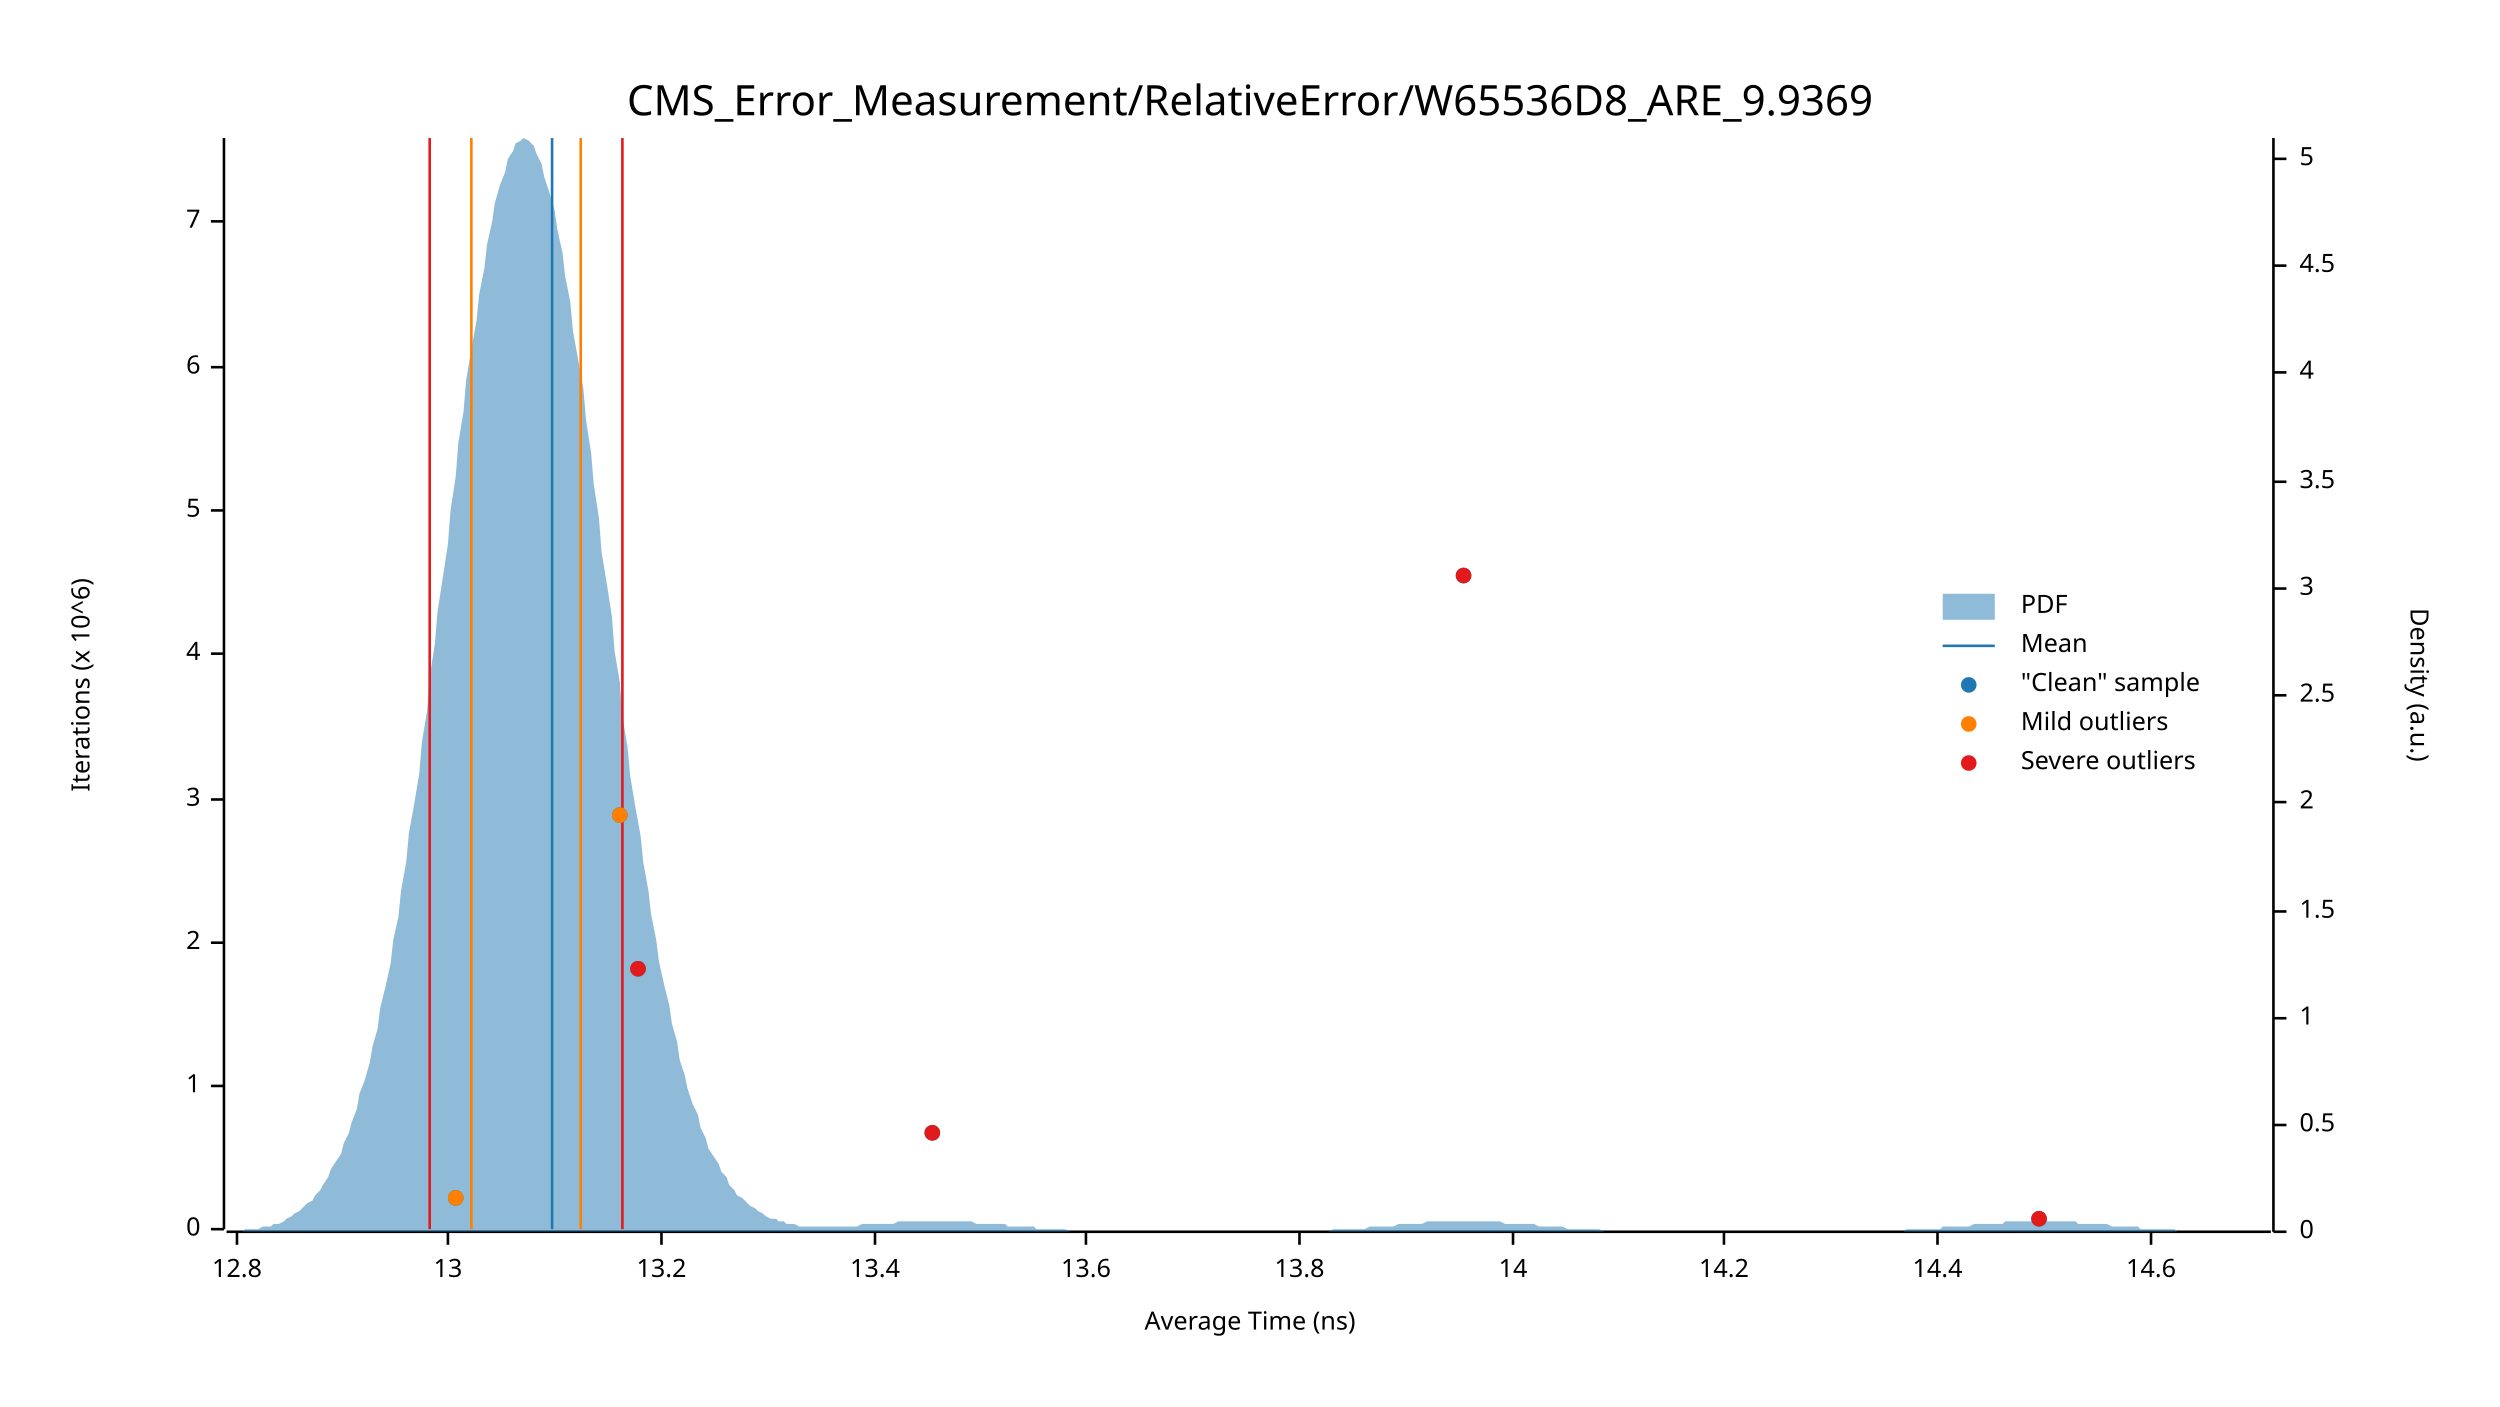
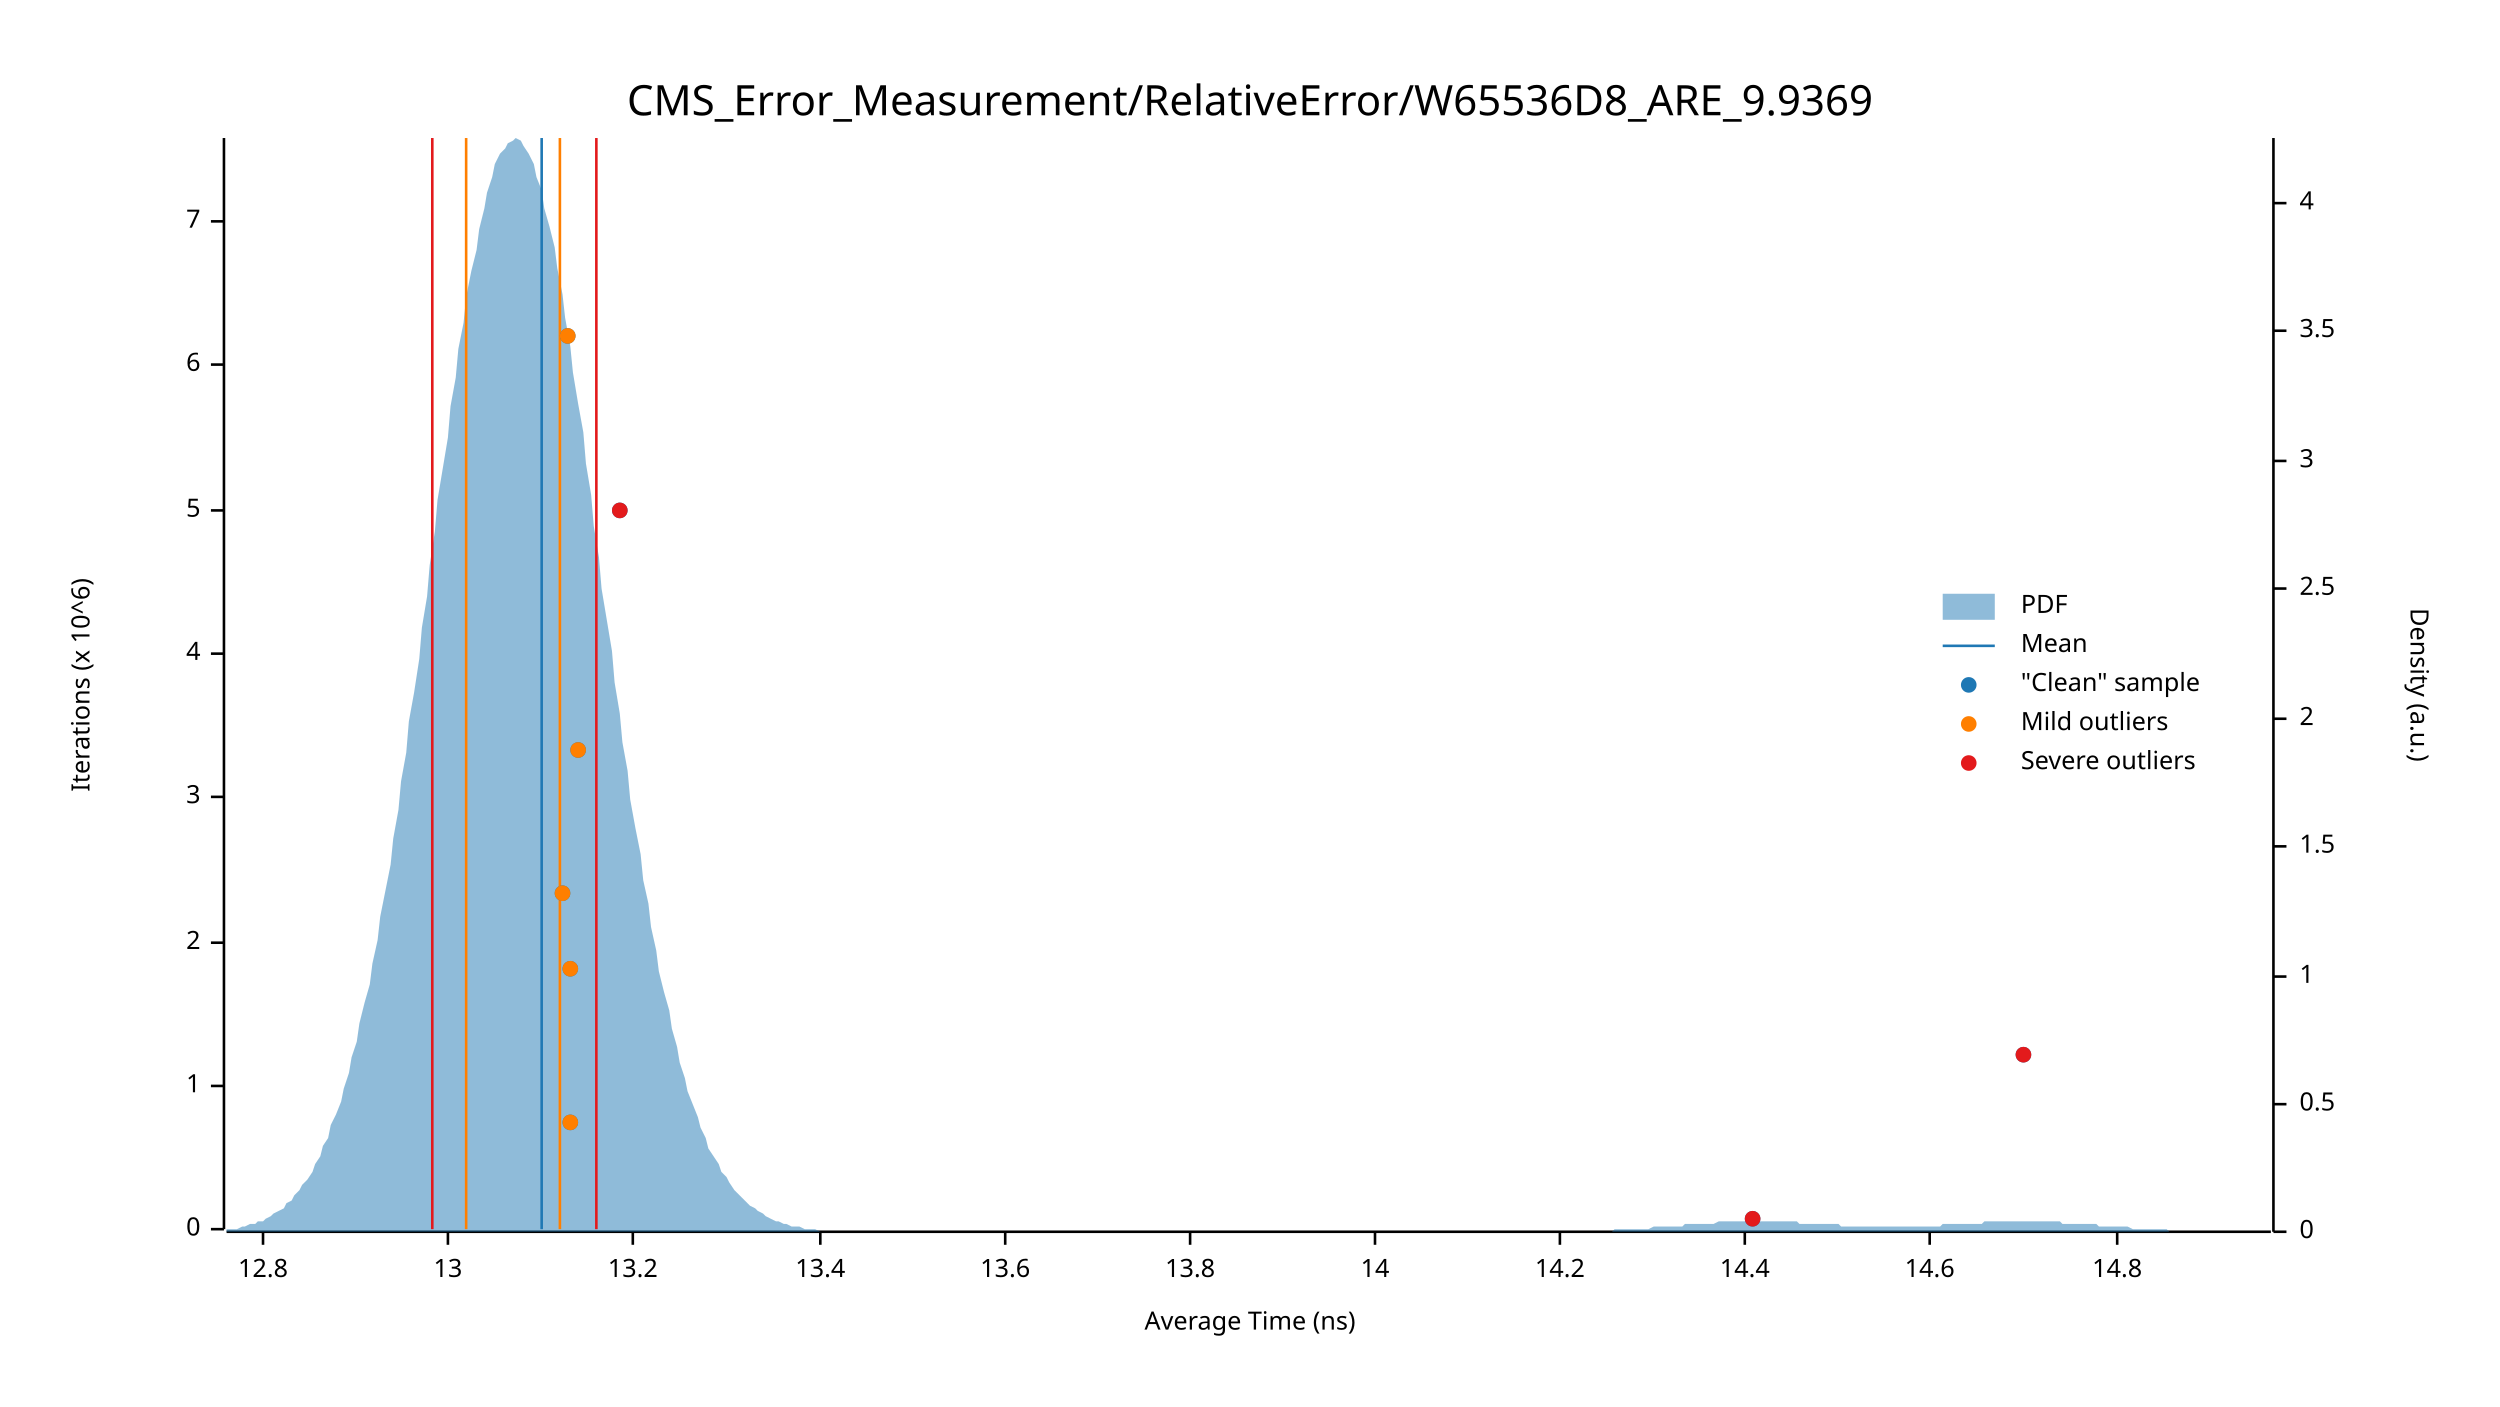
<svg xmlns="http://www.w3.org/2000/svg" width="960" height="540" viewBox="0 0 960 540">
  <text x="480" y="32" dy="0.76em" text-anchor="middle" font-family="sans-serif" font-size="16.129" opacity="1" fill="#000000">
CMS_Error_Measurement/RelativeError/W65536D8_ARE_9.9369
</text>
  <text x="27" y="263" dy="0.76em" text-anchor="middle" font-family="sans-serif" font-size="9.677" opacity="1" fill="#000000" transform="rotate(270, 27, 263)">
Iterations (x 10^6)
</text>
  <text x="480" y="513" dy="-0.5ex" text-anchor="middle" font-family="sans-serif" font-size="9.677" opacity="1" fill="#000000">
Average Time (ns)
</text>
  <polyline fill="none" opacity="1" stroke="#000000" stroke-width="1" points="86,53 86,472 " />
  <text x="77" y="472" dy="0.5ex" text-anchor="end" font-family="sans-serif" font-size="9.677" opacity="1" fill="#000000">
0
</text>
  <polyline fill="none" opacity="1" stroke="#000000" stroke-width="1" points="81,472 86,472 " />
  <text x="77" y="417" dy="0.5ex" text-anchor="end" font-family="sans-serif" font-size="9.677" opacity="1" fill="#000000">
1
</text>
  <polyline fill="none" opacity="1" stroke="#000000" stroke-width="1" points="81,417 86,417 " />
  <text x="77" y="362" dy="0.5ex" text-anchor="end" font-family="sans-serif" font-size="9.677" opacity="1" fill="#000000">
2
</text>
  <polyline fill="none" opacity="1" stroke="#000000" stroke-width="1" points="81,362 86,362 " />
-   <text x="77" y="307" dy="0.5ex" text-anchor="end" font-family="sans-serif" font-size="9.677" opacity="1" fill="#000000">
+   <text x="77" y="306" dy="0.5ex" text-anchor="end" font-family="sans-serif" font-size="9.677" opacity="1" fill="#000000">
3
</text>
-   <polyline fill="none" opacity="1" stroke="#000000" stroke-width="1" points="81,307 86,307 " />
+   <polyline fill="none" opacity="1" stroke="#000000" stroke-width="1" points="81,306 86,306 " />
  <text x="77" y="251" dy="0.5ex" text-anchor="end" font-family="sans-serif" font-size="9.677" opacity="1" fill="#000000">
4
</text>
  <polyline fill="none" opacity="1" stroke="#000000" stroke-width="1" points="81,251 86,251 " />
  <text x="77" y="196" dy="0.5ex" text-anchor="end" font-family="sans-serif" font-size="9.677" opacity="1" fill="#000000">
5
</text>
  <polyline fill="none" opacity="1" stroke="#000000" stroke-width="1" points="81,196 86,196 " />
-   <text x="77" y="141" dy="0.5ex" text-anchor="end" font-family="sans-serif" font-size="9.677" opacity="1" fill="#000000">
+   <text x="77" y="140" dy="0.5ex" text-anchor="end" font-family="sans-serif" font-size="9.677" opacity="1" fill="#000000">
6
</text>
-   <polyline fill="none" opacity="1" stroke="#000000" stroke-width="1" points="81,141 86,141 " />
+   <polyline fill="none" opacity="1" stroke="#000000" stroke-width="1" points="81,140 86,140 " />
  <text x="77" y="85" dy="0.5ex" text-anchor="end" font-family="sans-serif" font-size="9.677" opacity="1" fill="#000000">
7
</text>
  <polyline fill="none" opacity="1" stroke="#000000" stroke-width="1" points="81,85 86,85 " />
  <polyline fill="none" opacity="1" stroke="#000000" stroke-width="1" points="87,473 872,473 " />
-   <text x="91" y="483" dy="0.76em" text-anchor="middle" font-family="sans-serif" font-size="9.677" opacity="1" fill="#000000">
+   <text x="101" y="483" dy="0.76em" text-anchor="middle" font-family="sans-serif" font-size="9.677" opacity="1" fill="#000000">
12.8
</text>
-   <polyline fill="none" opacity="1" stroke="#000000" stroke-width="1" points="91,473 91,478 " />
+   <polyline fill="none" opacity="1" stroke="#000000" stroke-width="1" points="101,473 101,478 " />
  <text x="172" y="483" dy="0.76em" text-anchor="middle" font-family="sans-serif" font-size="9.677" opacity="1" fill="#000000">
13
</text>
  <polyline fill="none" opacity="1" stroke="#000000" stroke-width="1" points="172,473 172,478 " />
-   <text x="254" y="483" dy="0.76em" text-anchor="middle" font-family="sans-serif" font-size="9.677" opacity="1" fill="#000000">
+   <text x="243" y="483" dy="0.76em" text-anchor="middle" font-family="sans-serif" font-size="9.677" opacity="1" fill="#000000">
13.2
</text>
-   <polyline fill="none" opacity="1" stroke="#000000" stroke-width="1" points="254,473 254,478 " />
-   <text x="336" y="483" dy="0.76em" text-anchor="middle" font-family="sans-serif" font-size="9.677" opacity="1" fill="#000000">
+   <polyline fill="none" opacity="1" stroke="#000000" stroke-width="1" points="243,473 243,478 " />
+   <text x="315" y="483" dy="0.76em" text-anchor="middle" font-family="sans-serif" font-size="9.677" opacity="1" fill="#000000">
13.4
</text>
-   <polyline fill="none" opacity="1" stroke="#000000" stroke-width="1" points="336,473 336,478 " />
-   <text x="417" y="483" dy="0.76em" text-anchor="middle" font-family="sans-serif" font-size="9.677" opacity="1" fill="#000000">
+   <polyline fill="none" opacity="1" stroke="#000000" stroke-width="1" points="315,473 315,478 " />
+   <text x="386" y="483" dy="0.76em" text-anchor="middle" font-family="sans-serif" font-size="9.677" opacity="1" fill="#000000">
13.6
</text>
-   <polyline fill="none" opacity="1" stroke="#000000" stroke-width="1" points="417,473 417,478 " />
-   <text x="499" y="483" dy="0.76em" text-anchor="middle" font-family="sans-serif" font-size="9.677" opacity="1" fill="#000000">
+   <polyline fill="none" opacity="1" stroke="#000000" stroke-width="1" points="386,473 386,478 " />
+   <text x="457" y="483" dy="0.76em" text-anchor="middle" font-family="sans-serif" font-size="9.677" opacity="1" fill="#000000">
13.8
</text>
-   <polyline fill="none" opacity="1" stroke="#000000" stroke-width="1" points="499,473 499,478 " />
-   <text x="581" y="483" dy="0.76em" text-anchor="middle" font-family="sans-serif" font-size="9.677" opacity="1" fill="#000000">
+   <polyline fill="none" opacity="1" stroke="#000000" stroke-width="1" points="457,473 457,478 " />
+   <text x="528" y="483" dy="0.76em" text-anchor="middle" font-family="sans-serif" font-size="9.677" opacity="1" fill="#000000">
14
</text>
-   <polyline fill="none" opacity="1" stroke="#000000" stroke-width="1" points="581,473 581,478 " />
-   <text x="662" y="483" dy="0.76em" text-anchor="middle" font-family="sans-serif" font-size="9.677" opacity="1" fill="#000000">
+   <polyline fill="none" opacity="1" stroke="#000000" stroke-width="1" points="528,473 528,478 " />
+   <text x="599" y="483" dy="0.76em" text-anchor="middle" font-family="sans-serif" font-size="9.677" opacity="1" fill="#000000">
14.2
</text>
-   <polyline fill="none" opacity="1" stroke="#000000" stroke-width="1" points="662,473 662,478 " />
-   <text x="744" y="483" dy="0.76em" text-anchor="middle" font-family="sans-serif" font-size="9.677" opacity="1" fill="#000000">
+   <polyline fill="none" opacity="1" stroke="#000000" stroke-width="1" points="599,473 599,478 " />
+   <text x="670" y="483" dy="0.76em" text-anchor="middle" font-family="sans-serif" font-size="9.677" opacity="1" fill="#000000">
14.4
</text>
-   <polyline fill="none" opacity="1" stroke="#000000" stroke-width="1" points="744,473 744,478 " />
-   <text x="826" y="483" dy="0.76em" text-anchor="middle" font-family="sans-serif" font-size="9.677" opacity="1" fill="#000000">
+   <polyline fill="none" opacity="1" stroke="#000000" stroke-width="1" points="670,473 670,478 " />
+   <text x="741" y="483" dy="0.76em" text-anchor="middle" font-family="sans-serif" font-size="9.677" opacity="1" fill="#000000">
14.6
</text>
-   <polyline fill="none" opacity="1" stroke="#000000" stroke-width="1" points="826,473 826,478 " />
+   <polyline fill="none" opacity="1" stroke="#000000" stroke-width="1" points="741,473 741,478 " />
+   <text x="813" y="483" dy="0.76em" text-anchor="middle" font-family="sans-serif" font-size="9.677" opacity="1" fill="#000000">
+ 14.8
+ </text>
+   <polyline fill="none" opacity="1" stroke="#000000" stroke-width="1" points="813,473 813,478 " />
  <text x="933" y="263" dy="0.76em" text-anchor="middle" font-family="sans-serif" font-size="9.677" opacity="1" fill="#000000" transform="rotate(90, 933, 263)">
Density (a.u.)
</text>
  <polyline fill="none" opacity="1" stroke="#000000" stroke-width="1" points="873,53 873,473 " />
  <text x="883" y="473" dy="0.5ex" text-anchor="start" font-family="sans-serif" font-size="9.677" opacity="1" fill="#000000">
0
</text>
  <polyline fill="none" opacity="1" stroke="#000000" stroke-width="1" points="873,473 878,473 " />
-   <text x="883" y="432" dy="0.5ex" text-anchor="start" font-family="sans-serif" font-size="9.677" opacity="1" fill="#000000">
+   <text x="883" y="424" dy="0.5ex" text-anchor="start" font-family="sans-serif" font-size="9.677" opacity="1" fill="#000000">
0.5
</text>
-   <polyline fill="none" opacity="1" stroke="#000000" stroke-width="1" points="873,432 878,432 " />
-   <text x="883" y="391" dy="0.5ex" text-anchor="start" font-family="sans-serif" font-size="9.677" opacity="1" fill="#000000">
+   <polyline fill="none" opacity="1" stroke="#000000" stroke-width="1" points="873,424 878,424 " />
+   <text x="883" y="375" dy="0.5ex" text-anchor="start" font-family="sans-serif" font-size="9.677" opacity="1" fill="#000000">
1
</text>
-   <polyline fill="none" opacity="1" stroke="#000000" stroke-width="1" points="873,391 878,391 " />
-   <text x="883" y="350" dy="0.5ex" text-anchor="start" font-family="sans-serif" font-size="9.677" opacity="1" fill="#000000">
+   <polyline fill="none" opacity="1" stroke="#000000" stroke-width="1" points="873,375 878,375 " />
+   <text x="883" y="325" dy="0.5ex" text-anchor="start" font-family="sans-serif" font-size="9.677" opacity="1" fill="#000000">
1.5
</text>
-   <polyline fill="none" opacity="1" stroke="#000000" stroke-width="1" points="873,350 878,350 " />
-   <text x="883" y="308" dy="0.5ex" text-anchor="start" font-family="sans-serif" font-size="9.677" opacity="1" fill="#000000">
+   <polyline fill="none" opacity="1" stroke="#000000" stroke-width="1" points="873,325 878,325 " />
+   <text x="883" y="276" dy="0.5ex" text-anchor="start" font-family="sans-serif" font-size="9.677" opacity="1" fill="#000000">
2
</text>
-   <polyline fill="none" opacity="1" stroke="#000000" stroke-width="1" points="873,308 878,308 " />
-   <text x="883" y="267" dy="0.5ex" text-anchor="start" font-family="sans-serif" font-size="9.677" opacity="1" fill="#000000">
+   <polyline fill="none" opacity="1" stroke="#000000" stroke-width="1" points="873,276 878,276 " />
+   <text x="883" y="226" dy="0.5ex" text-anchor="start" font-family="sans-serif" font-size="9.677" opacity="1" fill="#000000">
2.5
</text>
-   <polyline fill="none" opacity="1" stroke="#000000" stroke-width="1" points="873,267 878,267 " />
-   <text x="883" y="226" dy="0.5ex" text-anchor="start" font-family="sans-serif" font-size="9.677" opacity="1" fill="#000000">
+   <polyline fill="none" opacity="1" stroke="#000000" stroke-width="1" points="873,226 878,226 " />
+   <text x="883" y="177" dy="0.5ex" text-anchor="start" font-family="sans-serif" font-size="9.677" opacity="1" fill="#000000">
3
</text>
-   <polyline fill="none" opacity="1" stroke="#000000" stroke-width="1" points="873,226 878,226 " />
-   <text x="883" y="185" dy="0.5ex" text-anchor="start" font-family="sans-serif" font-size="9.677" opacity="1" fill="#000000">
+   <polyline fill="none" opacity="1" stroke="#000000" stroke-width="1" points="873,177 878,177 " />
+   <text x="883" y="127" dy="0.5ex" text-anchor="start" font-family="sans-serif" font-size="9.677" opacity="1" fill="#000000">
3.5
</text>
-   <polyline fill="none" opacity="1" stroke="#000000" stroke-width="1" points="873,185 878,185 " />
-   <text x="883" y="143" dy="0.5ex" text-anchor="start" font-family="sans-serif" font-size="9.677" opacity="1" fill="#000000">
+   <polyline fill="none" opacity="1" stroke="#000000" stroke-width="1" points="873,127 878,127 " />
+   <text x="883" y="78" dy="0.5ex" text-anchor="start" font-family="sans-serif" font-size="9.677" opacity="1" fill="#000000">
4
</text>
-   <polyline fill="none" opacity="1" stroke="#000000" stroke-width="1" points="873,143 878,143 " />
-   <text x="883" y="102" dy="0.5ex" text-anchor="start" font-family="sans-serif" font-size="9.677" opacity="1" fill="#000000">
- 4.5
- </text>
-   <polyline fill="none" opacity="1" stroke="#000000" stroke-width="1" points="873,102 878,102 " />
-   <text x="883" y="61" dy="0.5ex" text-anchor="start" font-family="sans-serif" font-size="9.677" opacity="1" fill="#000000">
- 5
- </text>
-   <polyline fill="none" opacity="1" stroke="#000000" stroke-width="1" points="873,61 878,61 " />
-   <polygon opacity="0.5" fill="#1F78B4" points="87,473 88,473 90,473 91,473 93,473 94,472 96,472 98,472 99,472 101,471 102,471 104,471 105,470 107,470 109,469 110,468 112,467 113,466 115,465 116,464 118,462 120,461 121,459 123,457 124,455 126,452 127,449 129,446 131,443 132,439 134,435 135,431 137,426 138,420 140,415 142,408 143,402 145,395 146,387 148,379 150,370 151,361 153,352 154,342 156,331 157,320 159,309 161,297 162,285 164,273 165,260 167,247 168,235 170,222 172,209 173,196 175,183 176,170 178,158 179,146 181,134 183,123 184,113 186,103 187,94 189,85 190,78 192,71 194,66 195,61 197,58 198,55 200,54 201,53 203,54 205,56 206,59 208,63 209,68 211,74 213,81 214,88 216,97 217,106 219,116 220,127 222,138 224,149 225,161 227,174 228,186 230,199 231,212 233,224 235,237 236,250 238,262 239,275 241,287 242,298 244,310 246,321 247,331 249,342 250,351 252,361 253,369 255,378 257,386 258,393 260,400 261,407 263,413 264,418 266,424 268,428 269,433 271,437 272,441 274,444 276,447 277,450 279,452 280,455 282,457 283,459 285,460 287,462 288,463 290,464 291,465 293,466 294,467 296,468 298,468 299,469 301,469 302,470 304,470 305,470 307,471 309,471 310,471 312,471 313,471 315,471 316,471 318,471 320,471 321,471 323,471 324,471 326,471 327,471 329,471 331,470 332,470 334,470 335,470 337,470 339,470 340,470 342,470 343,470 345,469 346,469 348,469 350,469 351,469 353,469 354,469 356,469 357,469 359,469 361,469 362,469 364,469 365,469 367,469 368,469 370,469 372,469 373,469 375,470 376,470 378,470 379,470 381,470 383,470 384,470 386,470 387,471 389,471 391,471 392,471 394,471 395,471 397,471 398,472 400,472 402,472 403,472 405,472 406,472 408,472 409,472 411,473 413,473 414,473 416,473 417,473 419,473 420,473 422,473 424,473 425,473 427,473 428,473 430,473 431,473 433,473 435,473 436,473 438,473 439,473 441,473 442,473 444,473 446,473 447,473 449,473 450,473 452,473 454,473 455,473 457,473 458,473 460,473 461,473 463,473 465,473 466,473 468,473 469,473 471,473 472,473 474,473 476,473 477,473 479,473 480,473 482,473 483,473 485,473 487,473 488,473 490,473 491,473 493,473 494,473 496,473 498,473 499,473 501,473 502,473 504,473 505,473 507,473 509,473 510,473 512,472 513,472 515,472 517,472 518,472 520,472 521,472 523,472 524,472 526,471 528,471 529,471 531,471 532,471 534,471 535,471 537,470 539,470 540,470 542,470 543,470 545,470 546,470 548,469 550,469 551,469 553,469 554,469 556,469 557,469 559,469 561,469 562,469 564,469 565,469 567,469 568,469 570,469 572,469 573,469 575,469 576,469 578,470 580,470 581,470 583,470 584,470 586,470 587,470 589,470 591,471 592,471 594,471 595,471 597,471 598,471 600,471 602,472 603,472 605,472 606,472 608,472 609,472 611,472 613,472 614,472 616,473 617,473 619,473 620,473 622,473 624,473 625,473 627,473 628,473 630,473 632,473 633,473 635,473 636,473 638,473 639,473 641,473 643,473 644,473 646,473 647,473 649,473 650,473 652,473 654,473 655,473 657,473 658,473 660,473 661,473 663,473 665,473 666,473 668,473 669,473 671,473 672,473 674,473 676,473 677,473 679,473 680,473 682,473 683,473 685,473 687,473 688,473 690,473 691,473 693,473 695,473 696,473 698,473 699,473 701,473 702,473 704,473 706,473 707,473 709,473 710,473 712,473 713,473 715,473 717,473 718,473 720,473 721,473 723,473 724,473 726,473 728,473 729,473 731,473 732,472 734,472 735,472 737,472 739,472 740,472 742,472 743,472 745,472 746,471 748,471 750,471 751,471 753,471 754,471 756,471 758,470 759,470 761,470 762,470 764,470 765,470 767,470 769,470 770,469 772,469 773,469 775,469 776,469 778,469 780,469 781,469 783,469 784,469 786,469 787,469 789,469 791,469 792,469 794,469 795,469 797,469 798,470 800,470 802,470 803,470 805,470 806,470 808,470 809,470 811,471 813,471 814,471 816,471 817,471 819,471 821,471 822,472 824,472 825,472 827,472 828,472 830,472 832,472 833,472 835,472 836,473 838,473 839,473 841,473 843,473 844,473 846,473 847,473 849,473 850,473 852,473 854,473 855,473 857,473 858,473 860,473 861,473 863,473 865,473 866,473 868,473 869,473 871,473 873,473 873,473 87,473 " />
-   <polyline fill="none" opacity="1" stroke="#1F78B4" stroke-width="1" points="212,472 212,53 " />
-   <polyline fill="none" opacity="1" stroke="#FF7F00" stroke-width="1" points="181,472 181,53 " />
-   <polyline fill="none" opacity="1" stroke="#FF7F00" stroke-width="1" points="223,472 223,53 " />
-   <polyline fill="none" opacity="1" stroke="#E31A1C" stroke-width="1" points="165,472 165,53 " />
-   <polyline fill="none" opacity="1" stroke="#E31A1C" stroke-width="1" points="239,472 239,53 " />
-   <circle cx="783" cy="468" r="3" opacity="1" fill="#1F78B4" stroke="none" stroke-width="1" />
-   <circle cx="175" cy="460" r="3" opacity="1" fill="#1F78B4" stroke="none" stroke-width="1" />
-   <circle cx="358" cy="435" r="3" opacity="1" fill="#1F78B4" stroke="none" stroke-width="1" />
-   <circle cx="245" cy="372" r="3" opacity="1" fill="#1F78B4" stroke="none" stroke-width="1" />
-   <circle cx="238" cy="313" r="3" opacity="1" fill="#1F78B4" stroke="none" stroke-width="1" />
-   <circle cx="562" cy="221" r="3" opacity="1" fill="#1F78B4" stroke="none" stroke-width="1" />
-   <circle cx="175" cy="460" r="3" opacity="1" fill="#FF7F00" stroke="none" stroke-width="1" />
-   <circle cx="238" cy="313" r="3" opacity="1" fill="#FF7F00" stroke="none" stroke-width="1" />
-   <circle cx="783" cy="468" r="3" opacity="1" fill="#E31A1C" stroke="none" stroke-width="1" />
-   <circle cx="358" cy="435" r="3" opacity="1" fill="#E31A1C" stroke="none" stroke-width="1" />
-   <circle cx="245" cy="372" r="3" opacity="1" fill="#E31A1C" stroke="none" stroke-width="1" />
-   <circle cx="562" cy="221" r="3" opacity="1" fill="#E31A1C" stroke="none" stroke-width="1" />
+   <polyline fill="none" opacity="1" stroke="#000000" stroke-width="1" points="873,78 878,78 " />
+   <polygon opacity="0.5" fill="#1F78B4" points="87,472 88,472 90,472 91,472 93,471 94,471 96,470 98,470 99,469 101,469 102,468 104,467 105,466 107,465 109,464 110,462 112,461 113,459 115,457 116,455 118,453 120,450 121,447 123,444 124,440 126,437 127,432 129,428 131,423 132,418 134,412 135,406 137,400 138,393 140,385 142,378 143,370 145,361 146,352 148,342 150,332 151,322 153,311 154,300 156,289 157,277 159,266 161,253 162,241 164,229 165,217 167,204 168,192 170,180 172,168 173,156 175,145 176,134 178,124 179,114 181,104 183,96 184,88 186,80 187,74 189,68 190,63 192,59 194,57 195,55 197,54 198,53 200,54 201,56 203,59 205,63 206,68 208,73 209,80 211,87 213,95 214,103 216,113 217,122 219,133 220,143 222,155 224,166 225,178 227,190 228,202 230,214 231,226 233,238 235,250 236,262 238,274 239,285 241,296 242,307 244,318 246,328 247,338 249,347 250,356 252,365 253,373 255,381 257,388 258,395 260,402 261,408 263,414 264,419 266,424 268,429 269,433 271,437 272,441 274,444 276,447 277,450 279,452 280,454 282,457 283,458 285,460 287,462 288,463 290,464 291,465 293,466 294,467 296,468 298,469 299,469 301,470 302,470 304,471 305,471 307,471 309,472 310,472 312,472 313,472 315,473 316,473 318,473 320,473 321,473 323,473 324,473 326,473 327,473 329,473 331,473 332,473 334,473 335,473 337,473 339,473 340,473 342,473 343,473 345,473 346,473 348,473 350,473 351,473 353,473 354,473 356,473 357,473 359,473 361,473 362,473 364,473 365,473 367,473 368,473 370,473 372,473 373,473 375,473 376,473 378,473 379,473 381,473 383,473 384,473 386,473 387,473 389,473 391,473 392,473 394,473 395,473 397,473 398,473 400,473 402,473 403,473 405,473 406,473 408,473 409,473 411,473 413,473 414,473 416,473 417,473 419,473 420,473 422,473 424,473 425,473 427,473 428,473 430,473 431,473 433,473 435,473 436,473 438,473 439,473 441,473 442,473 444,473 446,473 447,473 449,473 450,473 452,473 454,473 455,473 457,473 458,473 460,473 461,473 463,473 465,473 466,473 468,473 469,473 471,473 472,473 474,473 476,473 477,473 479,473 480,473 482,473 483,473 485,473 487,473 488,473 490,473 491,473 493,473 494,473 496,473 498,473 499,473 501,473 502,473 504,473 505,473 507,473 509,473 510,473 512,473 513,473 515,473 517,473 518,473 520,473 521,473 523,473 524,473 526,473 528,473 529,473 531,473 532,473 534,473 535,473 537,473 539,473 540,473 542,473 543,473 545,473 546,473 548,473 550,473 551,473 553,473 554,473 556,473 557,473 559,473 561,473 562,473 564,473 565,473 567,473 568,473 570,473 572,473 573,473 575,473 576,473 578,473 580,473 581,473 583,473 584,473 586,473 587,473 589,473 591,473 592,473 594,473 595,473 597,473 598,473 600,473 602,473 603,473 605,473 606,473 608,473 609,473 611,473 613,473 614,473 616,473 617,473 619,473 620,472 622,472 624,472 625,472 627,472 628,472 630,472 632,472 633,472 635,471 636,471 638,471 639,471 641,471 643,471 644,471 646,471 647,470 649,470 650,470 652,470 654,470 655,470 657,470 658,470 660,469 661,469 663,469 665,469 666,469 668,469 669,469 671,469 672,469 674,469 676,469 677,469 679,469 680,469 682,469 683,469 685,469 687,469 688,469 690,469 691,470 693,470 695,470 696,470 698,470 699,470 701,470 702,470 704,470 706,470 707,471 709,471 710,471 712,471 713,471 715,471 717,471 718,471 720,471 721,471 723,471 724,471 726,471 728,471 729,471 731,471 732,471 734,471 735,471 737,471 739,471 740,471 742,471 743,471 745,471 746,470 748,470 750,470 751,470 753,470 754,470 756,470 758,470 759,470 761,470 762,469 764,469 765,469 767,469 769,469 770,469 772,469 773,469 775,469 776,469 778,469 780,469 781,469 783,469 784,469 786,469 787,469 789,469 791,469 792,470 794,470 795,470 797,470 798,470 800,470 802,470 803,470 805,470 806,471 808,471 809,471 811,471 813,471 814,471 816,471 817,471 819,472 821,472 822,472 824,472 825,472 827,472 828,472 830,472 832,472 833,473 835,473 836,473 838,473 839,473 841,473 843,473 844,473 846,473 847,473 849,473 850,473 852,473 854,473 855,473 857,473 858,473 860,473 861,473 863,473 865,473 866,473 868,473 869,473 871,473 873,473 873,473 87,473 " />
+   <polyline fill="none" opacity="1" stroke="#1F78B4" stroke-width="1" points="208,472 208,53 " />
+   <polyline fill="none" opacity="1" stroke="#FF7F00" stroke-width="1" points="179,472 179,53 " />
+   <polyline fill="none" opacity="1" stroke="#FF7F00" stroke-width="1" points="215,472 215,53 " />
+   <polyline fill="none" opacity="1" stroke="#E31A1C" stroke-width="1" points="166,472 166,53 " />
+   <polyline fill="none" opacity="1" stroke="#E31A1C" stroke-width="1" points="229,472 229,53 " />
+   <circle cx="673" cy="468" r="3" opacity="1" fill="#1F78B4" stroke="none" stroke-width="1" />
+   <circle cx="219" cy="431" r="3" opacity="1" fill="#1F78B4" stroke="none" stroke-width="1" />
+   <circle cx="777" cy="405" r="3" opacity="1" fill="#1F78B4" stroke="none" stroke-width="1" />
+   <circle cx="219" cy="372" r="3" opacity="1" fill="#1F78B4" stroke="none" stroke-width="1" />
+   <circle cx="216" cy="343" r="3" opacity="1" fill="#1F78B4" stroke="none" stroke-width="1" />
+   <circle cx="222" cy="288" r="3" opacity="1" fill="#1F78B4" stroke="none" stroke-width="1" />
+   <circle cx="238" cy="196" r="3" opacity="1" fill="#1F78B4" stroke="none" stroke-width="1" />
+   <circle cx="218" cy="129" r="3" opacity="1" fill="#1F78B4" stroke="none" stroke-width="1" />
+   <circle cx="219" cy="431" r="3" opacity="1" fill="#FF7F00" stroke="none" stroke-width="1" />
+   <circle cx="219" cy="372" r="3" opacity="1" fill="#FF7F00" stroke="none" stroke-width="1" />
+   <circle cx="216" cy="343" r="3" opacity="1" fill="#FF7F00" stroke="none" stroke-width="1" />
+   <circle cx="222" cy="288" r="3" opacity="1" fill="#FF7F00" stroke="none" stroke-width="1" />
+   <circle cx="218" cy="129" r="3" opacity="1" fill="#FF7F00" stroke="none" stroke-width="1" />
+   <circle cx="673" cy="468" r="3" opacity="1" fill="#E31A1C" stroke="none" stroke-width="1" />
+   <circle cx="777" cy="405" r="3" opacity="1" fill="#E31A1C" stroke="none" stroke-width="1" />
+   <circle cx="238" cy="196" r="3" opacity="1" fill="#E31A1C" stroke="none" stroke-width="1" />
  <text x="776" y="228" dy="0.76em" text-anchor="start" font-family="sans-serif" font-size="9.677" opacity="1" fill="#000000">
PDF
</text>
  <text x="776" y="243" dy="0.76em" text-anchor="start" font-family="sans-serif" font-size="9.677" opacity="1" fill="#000000">
Mean
</text>
  <text x="776" y="258" dy="0.76em" text-anchor="start" font-family="sans-serif" font-size="9.677" opacity="1" fill="#000000">
"Clean" sample
</text>
  <text x="776" y="273" dy="0.76em" text-anchor="start" font-family="sans-serif" font-size="9.677" opacity="1" fill="#000000">
Mild outliers
</text>
  <text x="776" y="288" dy="0.76em" text-anchor="start" font-family="sans-serif" font-size="9.677" opacity="1" fill="#000000">
Severe outliers
</text>
  <rect x="746" y="228" width="20" height="10" opacity="0.5" fill="#1F78B4" stroke="none" />
  <polyline fill="none" opacity="1" stroke="#1F78B4" stroke-width="1" points="746,248 766,248 " />
  <circle cx="756" cy="263" r="3" opacity="1" fill="#1F78B4" stroke="none" stroke-width="1" />
  <circle cx="756" cy="278" r="3" opacity="1" fill="#FF7F00" stroke="none" stroke-width="1" />
  <circle cx="756" cy="293" r="3" opacity="1" fill="#E31A1C" stroke="none" stroke-width="1" />
</svg>
